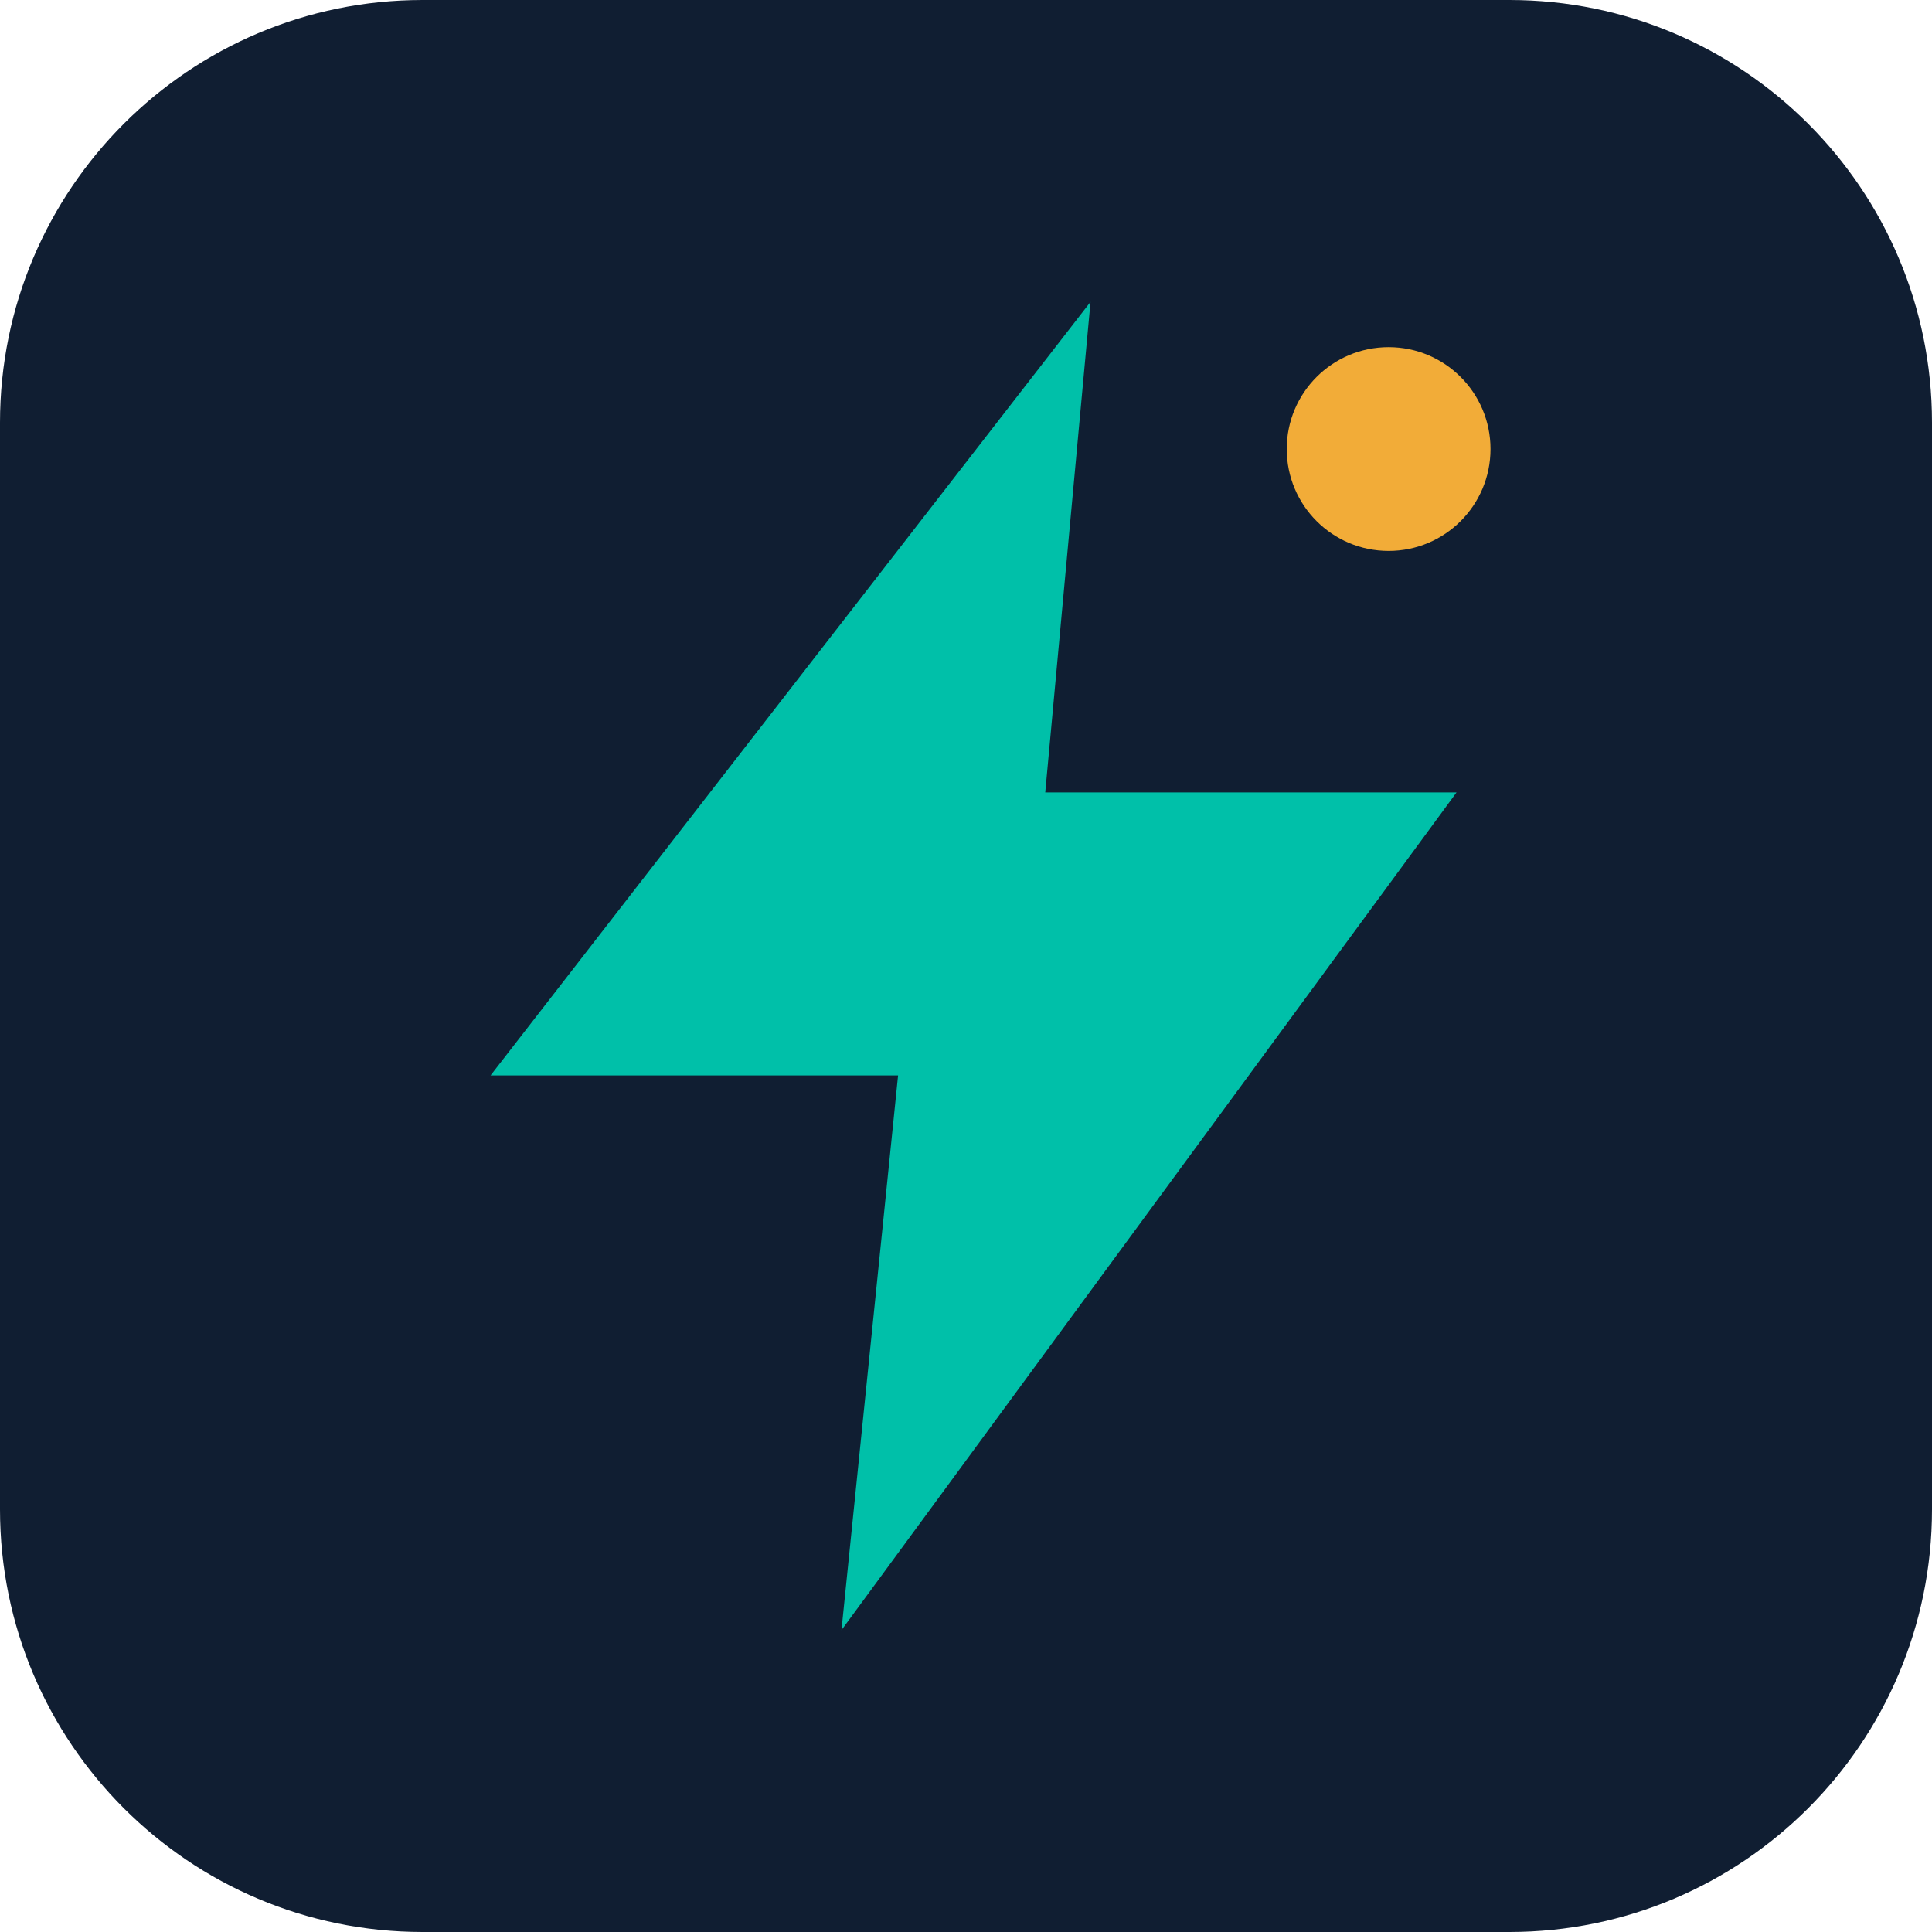
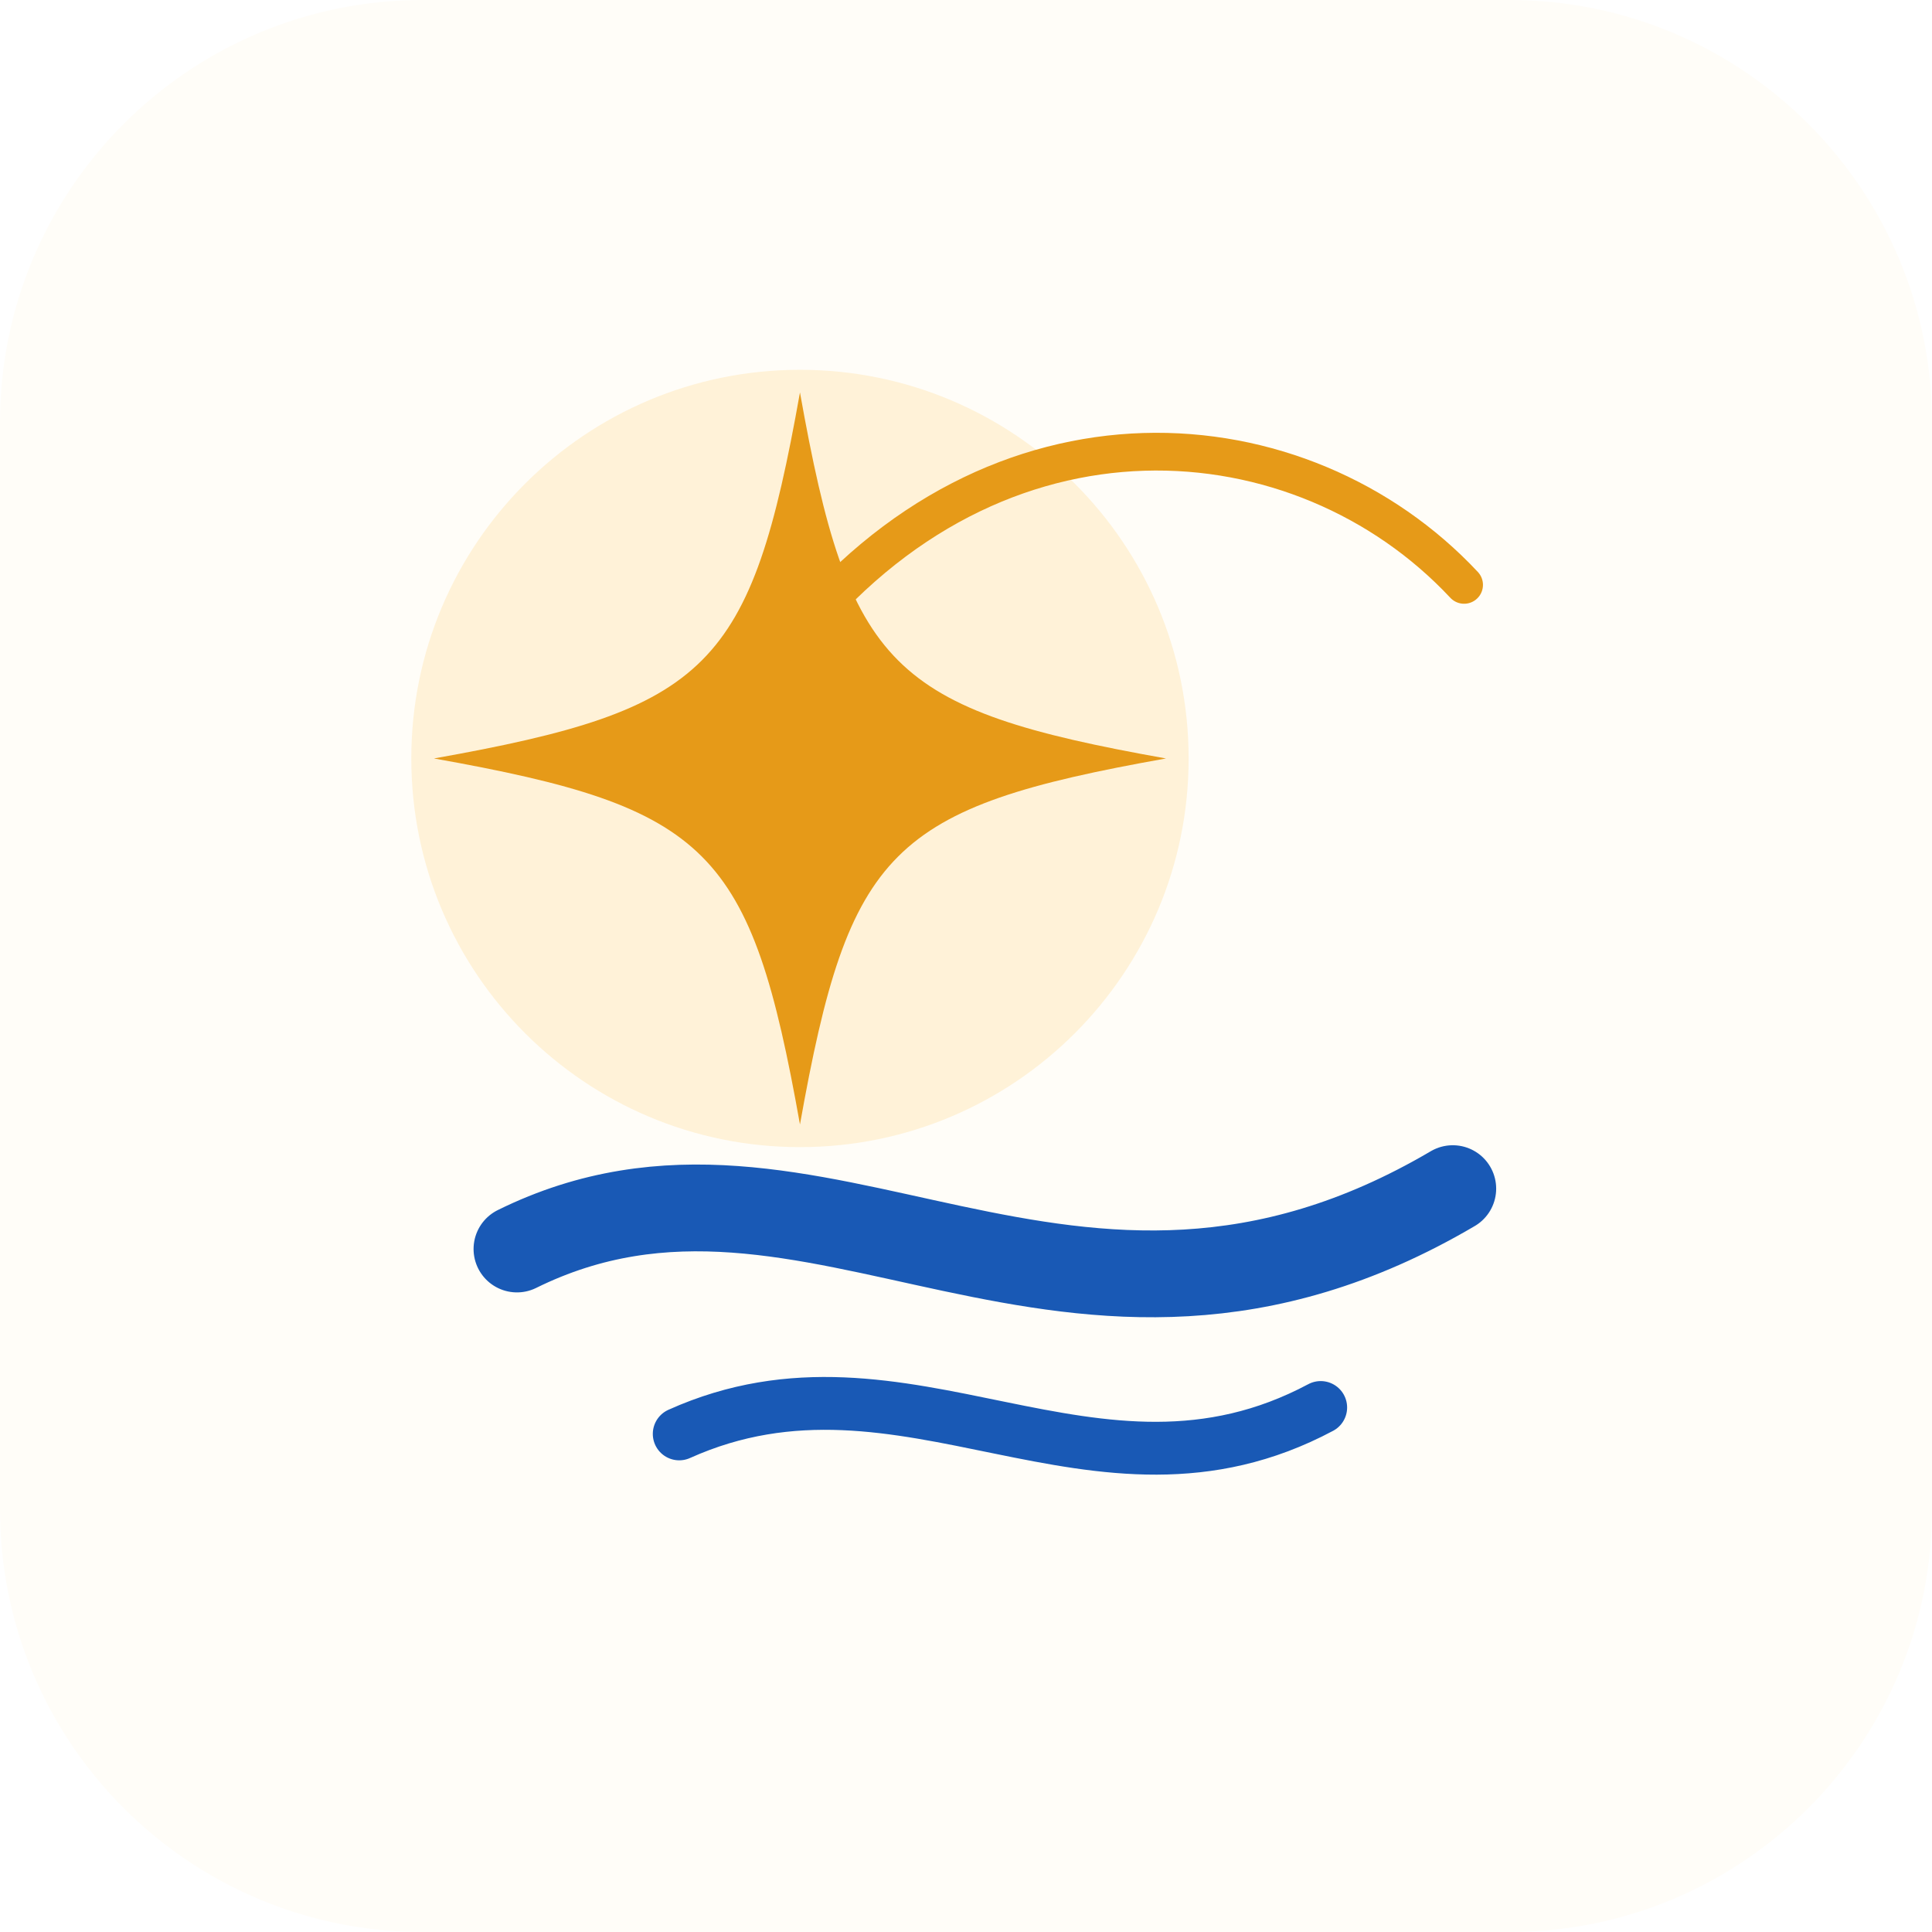
<svg xmlns="http://www.w3.org/2000/svg" viewBox="0 0 512 512">
-   <rect width="512" height="512" rx="112" fill="#101e32" />
-   <path d="M289 80 130 285h108l-15 147 163-222H277z" fill="#00c0a9" />
-   <circle cx="368" cy="119" r="27" fill="#f2ac38" />
+   <rect width="512" height="512" rx="112" fill="#FFFDF8" />
+   <circle cx="212" cy="201" r="103" fill="#FFF2D8" />
+   <path d="M212 104C225 177 236 188 309 201C236 214 225 225 212 298C199 225 188 214 115 201C188 188 199 177 212 104Z" fill="#E69A18" />
+   <path d="M210 170C264 102 345 109 388 155" fill="none" stroke="#E69A18" stroke-width="10" stroke-linecap="round" />
+   <g fill="none" stroke="#1959B5" stroke-linecap="round">
+     <path d="M137 331C216 292 283 375 385 315" stroke-width="23" />
+     <path d="M180 380C240 353 290 405 350 373" stroke-width="14" />
+   </g>
</svg>
